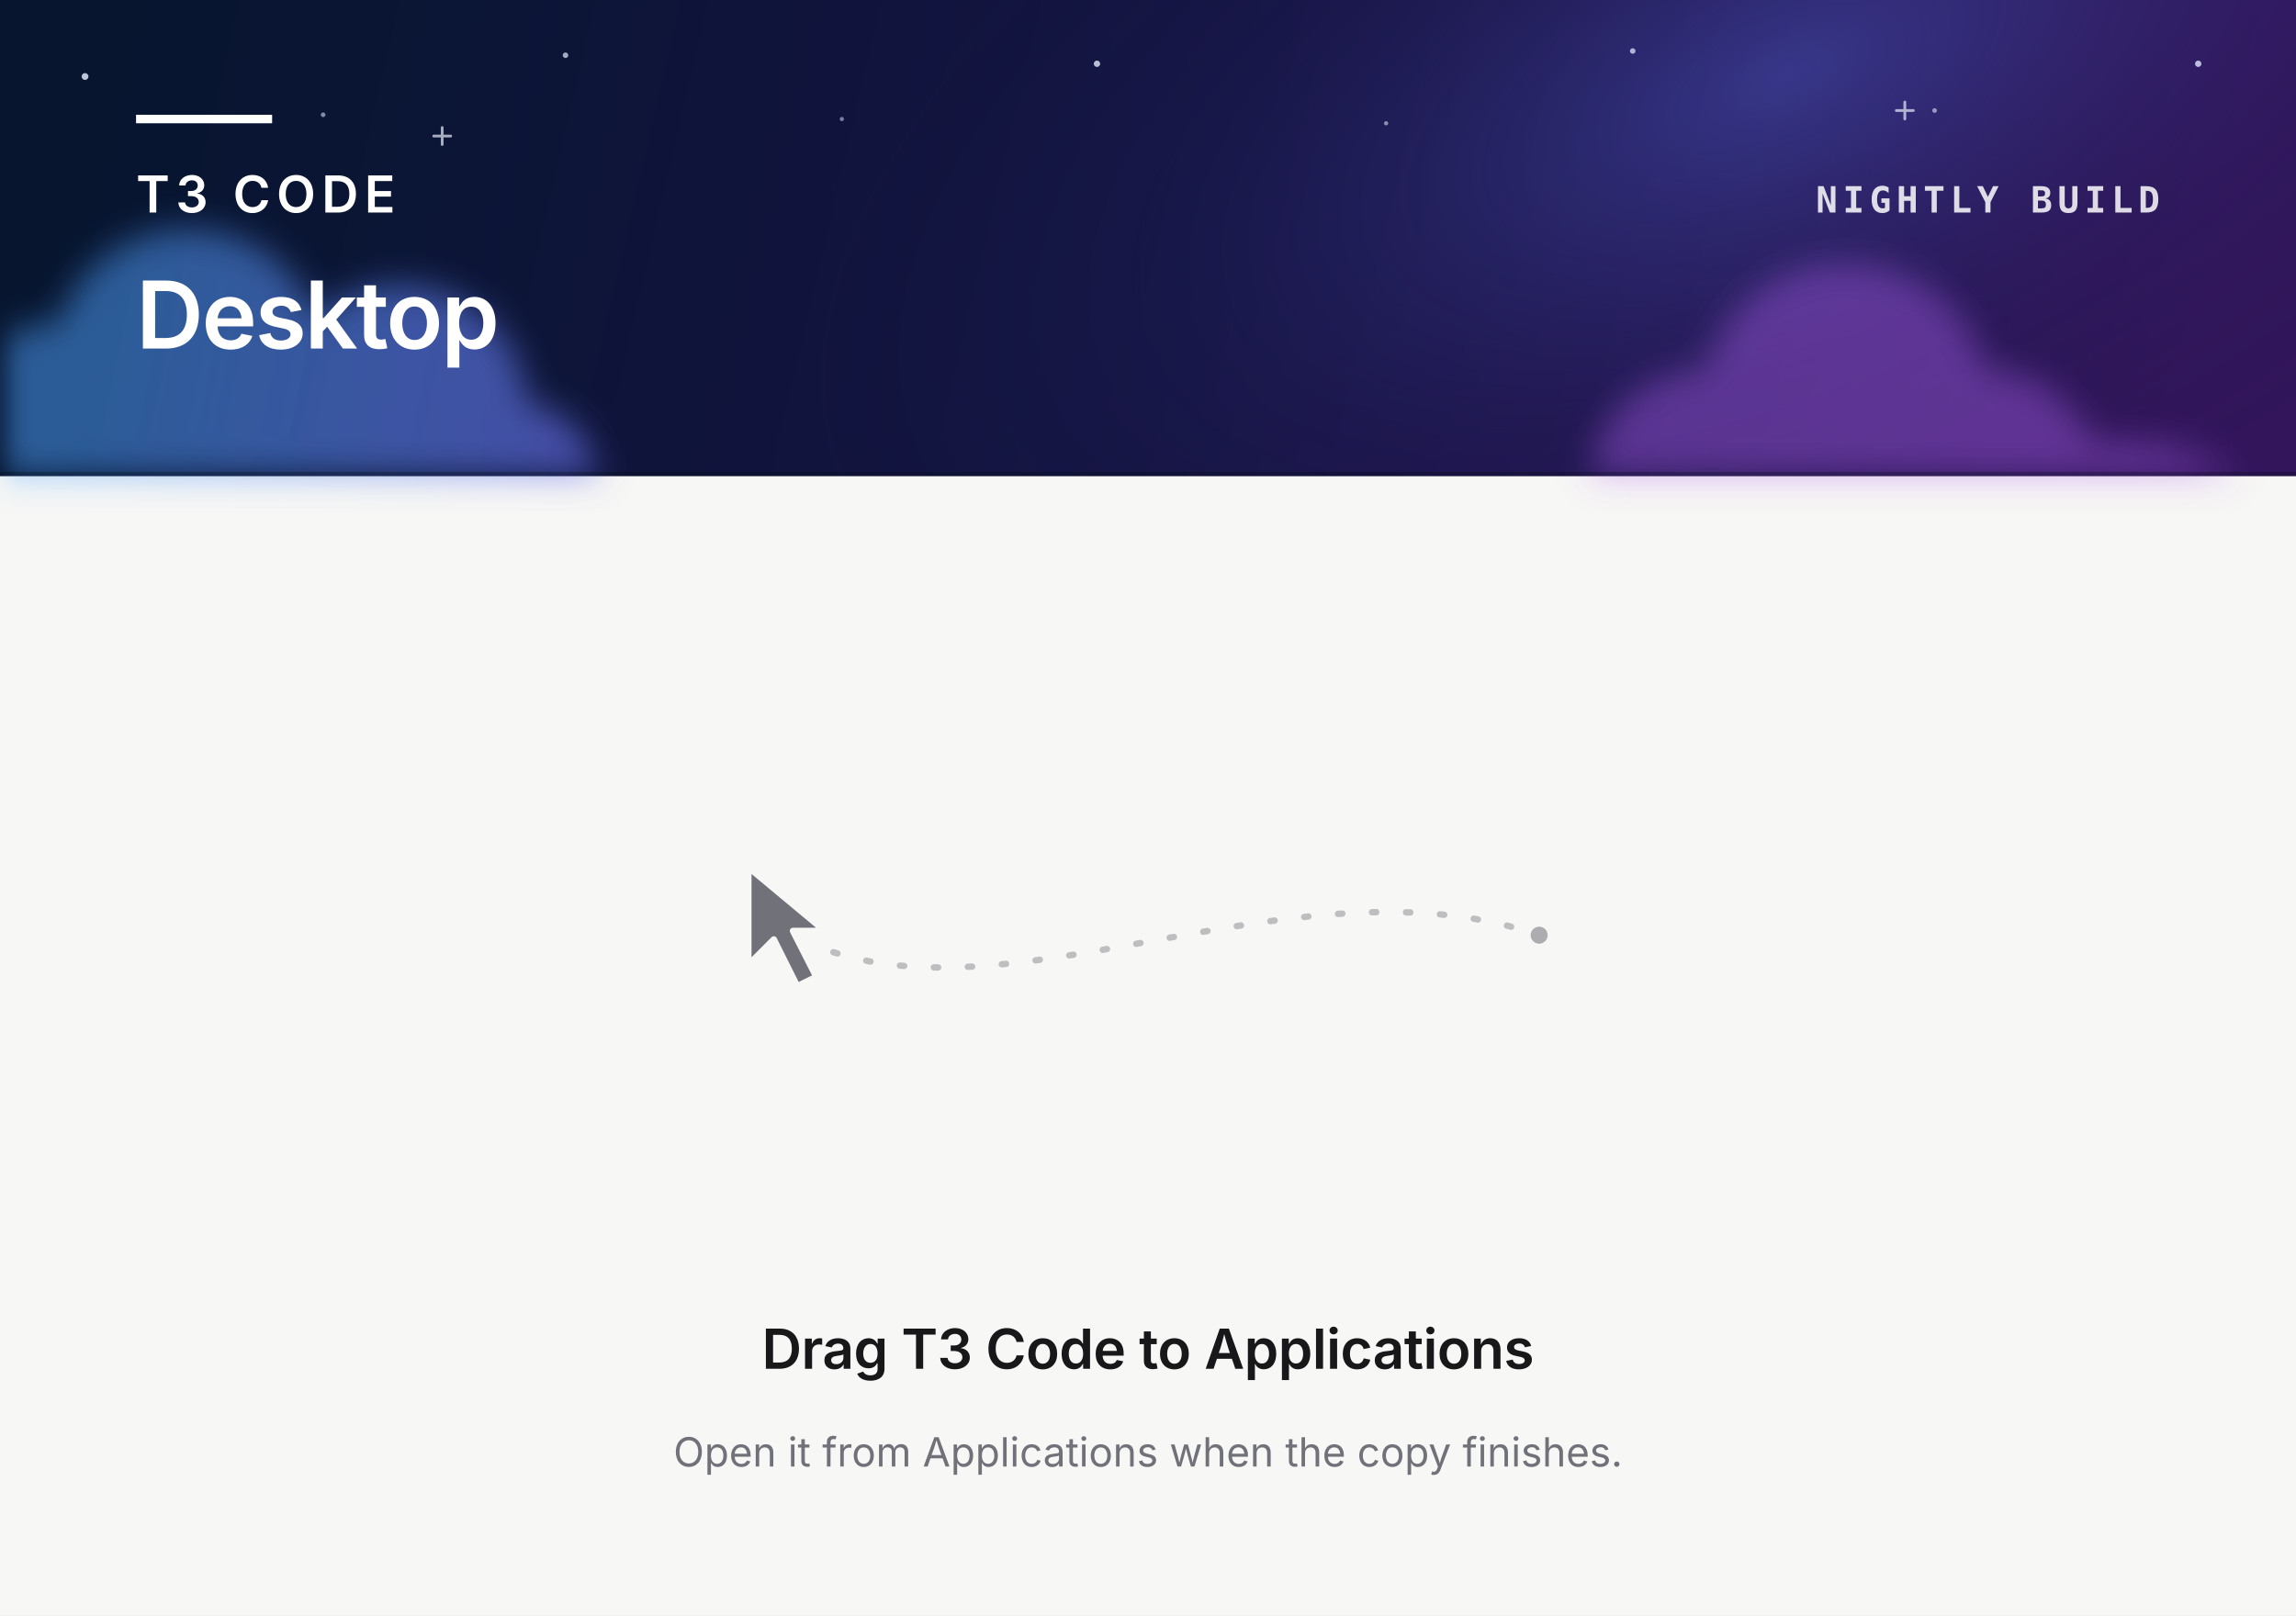
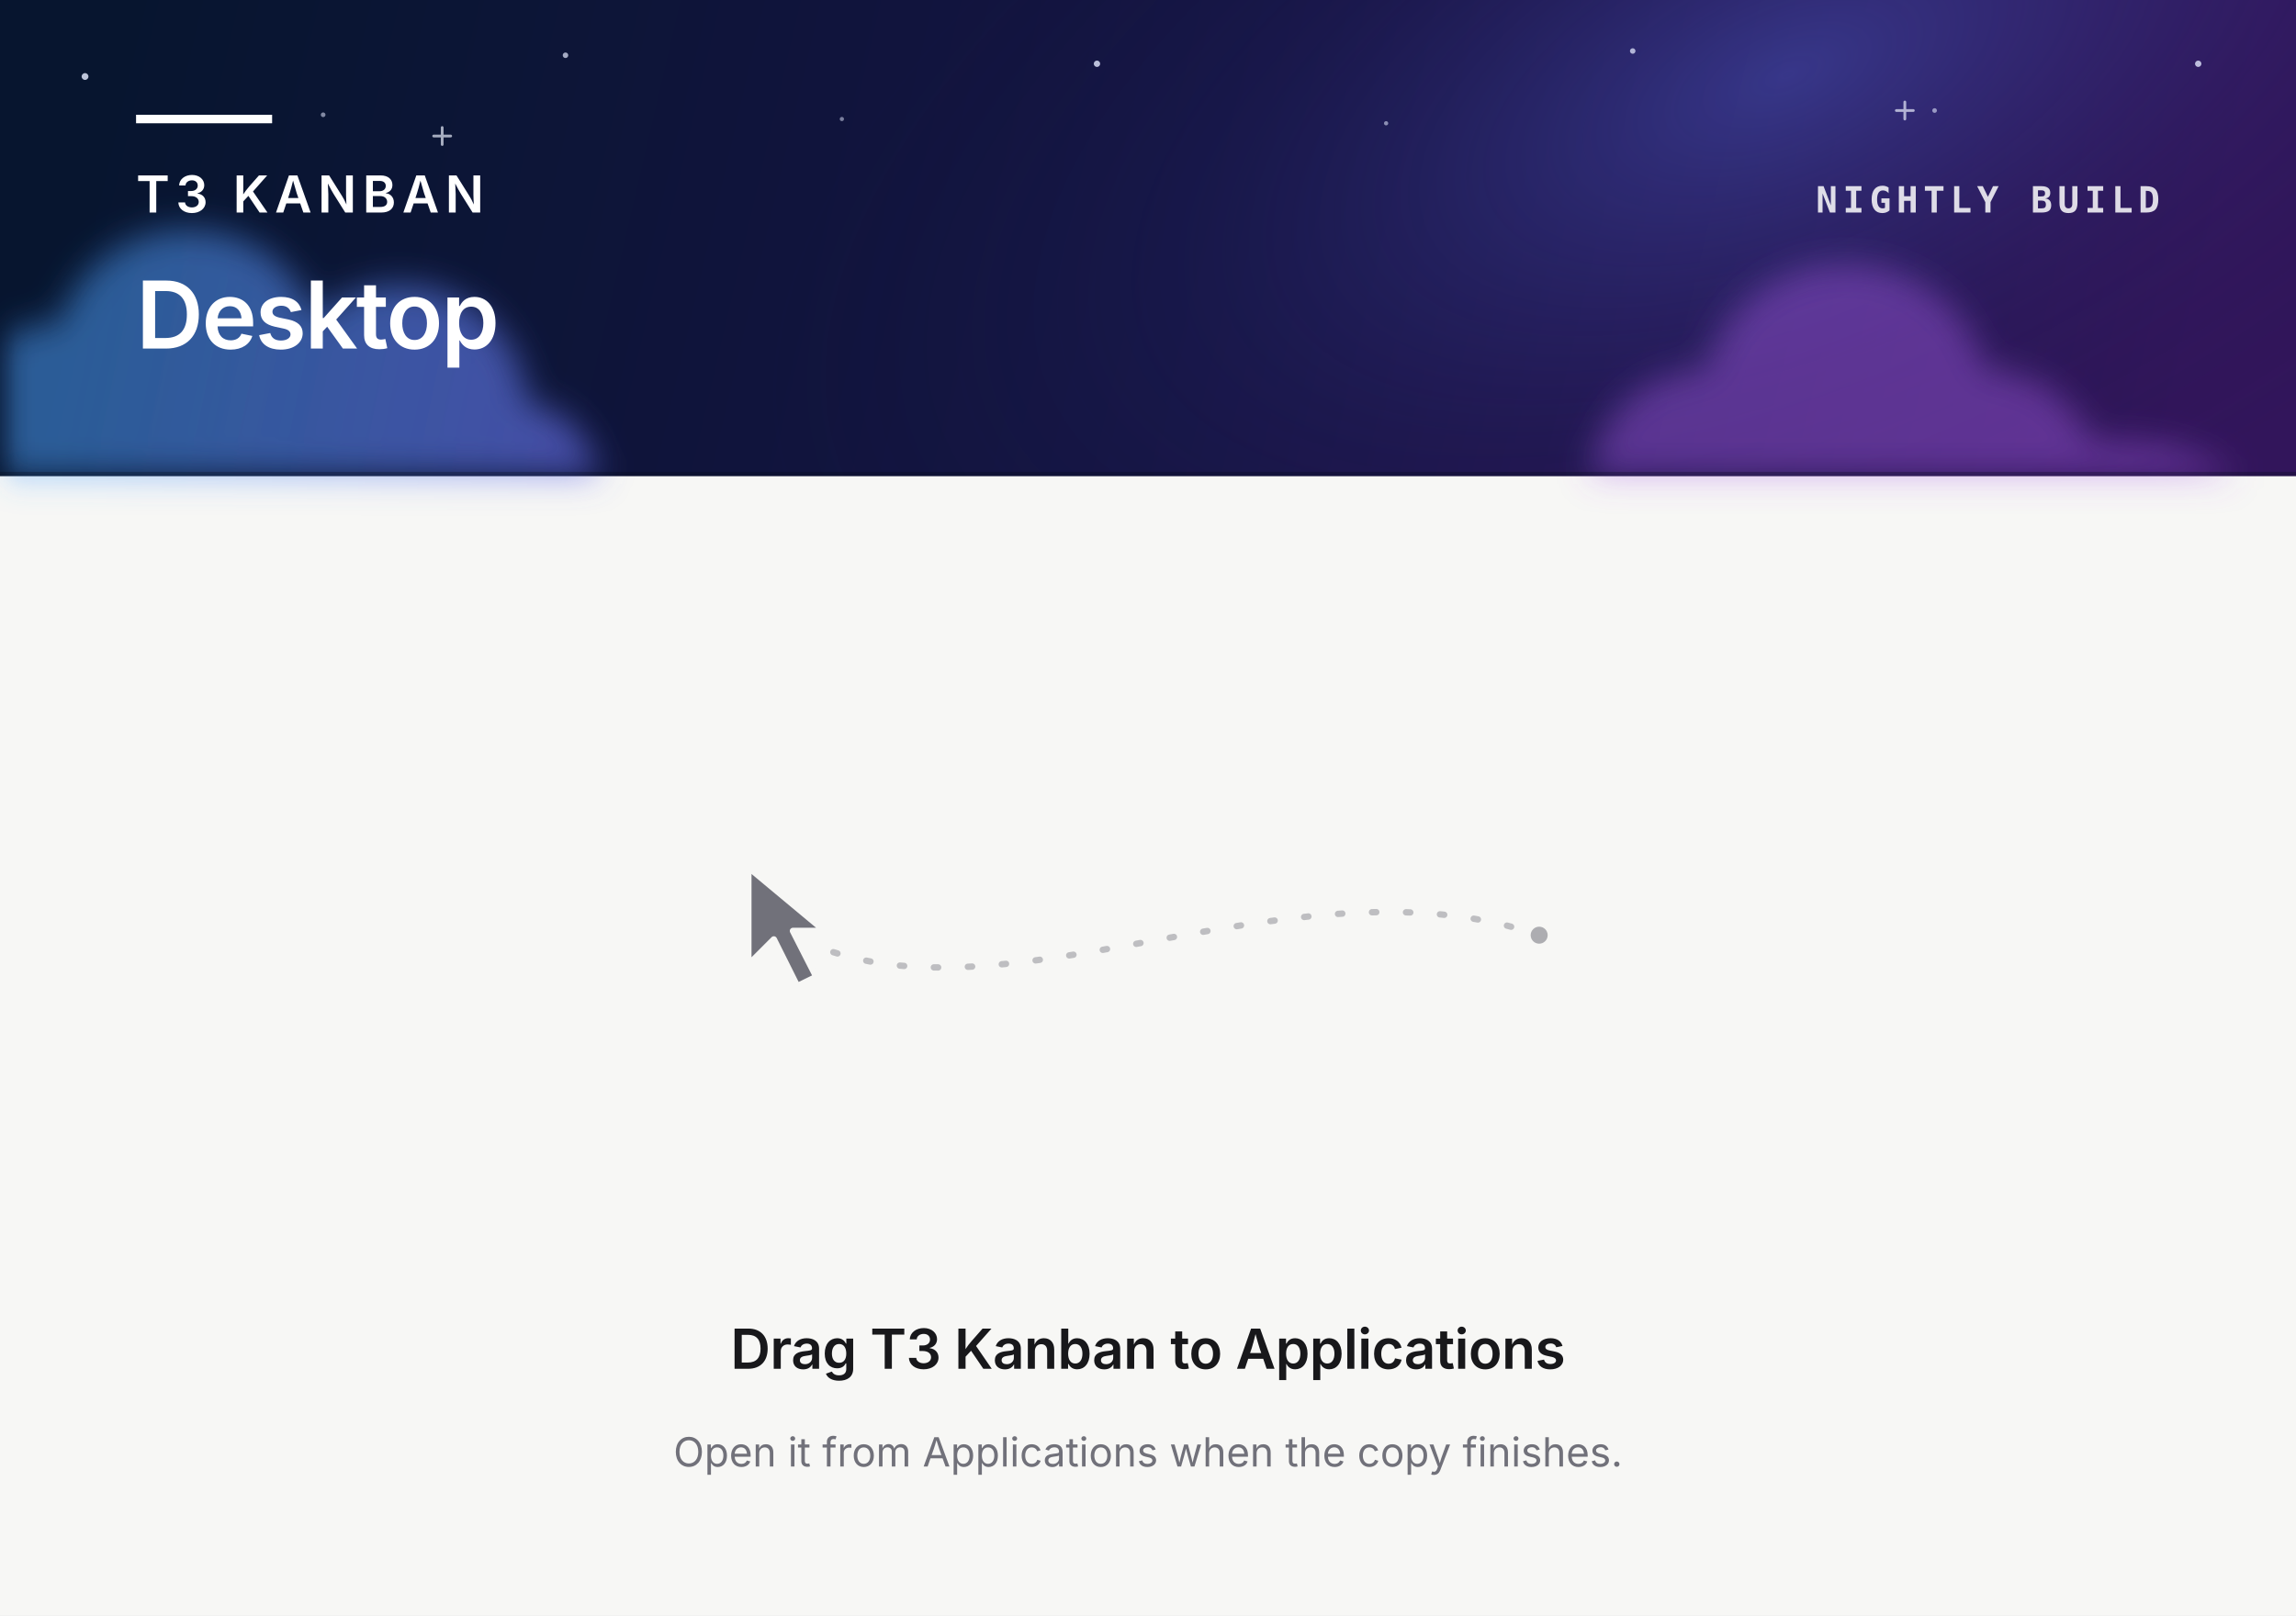
<svg xmlns="http://www.w3.org/2000/svg" width="1080" height="760" viewBox="0 0 540 380" fill="none">
  <defs>
    <linearGradient id="night-sky" x1="28" y1="0" x2="510" y2="112" gradientUnits="userSpaceOnUse">
      <stop stop-color="#07152F" />
      <stop offset="0.52" stop-color="#151443" />
      <stop offset="1" stop-color="#32155B" />
    </linearGradient>
    <radialGradient id="night-glow" cx="0" cy="0" r="1" gradientUnits="userSpaceOnUse" gradientTransform="translate(420 18) rotate(157) scale(260 126)">
      <stop stop-color="#5165D8" stop-opacity="0.42" />
      <stop offset="0.55" stop-color="#283075" stop-opacity="0.15" />
      <stop offset="1" stop-color="#111635" stop-opacity="0" />
    </radialGradient>
    <linearGradient id="night-cloud" x1="18" y1="62" x2="260" y2="112" gradientUnits="userSpaceOnUse">
      <stop stop-color="#4EA4FF" stop-opacity="0.5" />
      <stop offset="0.52" stop-color="#696FEA" stop-opacity="0.62" />
      <stop offset="1" stop-color="#A85BEA" stop-opacity="0.5" />
    </linearGradient>
    <filter id="night-soft" x="-24" y="35" width="588" height="101" filterUnits="userSpaceOnUse">
      <feGaussianBlur stdDeviation="4" />
    </filter>
  </defs>
  <rect width="540" height="380" fill="#F7F7F5" />
  <rect width="540" height="112" fill="url(#night-sky)" />
  <rect width="540" height="112" fill="url(#night-glow)" />
  <g fill="#E4EAFF">
    <circle cx="20" cy="18" r="0.8" opacity="0.82" />
    <circle cx="76" cy="27" r="0.55" opacity="0.55" />
    <circle cx="133" cy="13" r="0.65" opacity="0.7" />
    <circle cx="198" cy="28" r="0.5" opacity="0.5" />
    <circle cx="258" cy="15" r="0.75" opacity="0.8" />
    <circle cx="326" cy="29" r="0.5" opacity="0.55" />
    <circle cx="384" cy="12" r="0.65" opacity="0.72" />
    <circle cx="455" cy="26" r="0.55" opacity="0.58" />
    <circle cx="517" cy="15" r="0.75" opacity="0.78" />
  </g>
  <g stroke="#EEF2FF" stroke-linecap="round" stroke-width="0.65" opacity="0.68">
    <path d="M104 30V34M102 32H106" />
    <path d="M448 24V28M446 26H450" />
  </g>
  <g filter="url(#night-soft)">
    <path d="M-12 112V101C-12 87 0 76 14 76C18 63 30 54 44 54C58 54 70 62 74 75C79 70 86 67 94 67C110 67 123 79 124 95C132 96 138 101 141 112H-12Z" fill="url(#night-cloud)" />
    <path d="M374 112C375 98 387 87 401 87C405 72 418 62 434 62C450 62 463 72 467 87C478 87 488 94 492 104C506 103 518 106 526 112H374Z" fill="url(#night-cloud)" opacity="0.82" />
  </g>
  <path d="M0 111.5H540" stroke="#050A19" stroke-opacity="0.3" />
  <path d="M32 28H64" stroke="#FFFFFF" stroke-width="2" />
  <g font-family="-apple-system, BlinkMacSystemFont, sans-serif" fill="#FFFFFF">
-     <text x="32" y="50" font-size="12" font-weight="600" letter-spacing="1.4">T3 CODE</text>
+     <text x="32" y="50" font-size="12" font-weight="600" letter-spacing="1.4">T3 KANBAN</text>
    <text x="32" y="82" font-size="22" font-weight="600" letter-spacing="-0.45">Desktop</text>
    <text x="508" y="50" text-anchor="end" font-family="ui-monospace, SFMono-Regular, Menlo, monospace" font-size="8.5" font-weight="600" letter-spacing="1.2" opacity="0.84">NIGHTLY BUILD</text>
  </g>
  <path d="M196 224C242 239 307 201 362 220" stroke="#71717A" stroke-width="1.5" stroke-linecap="round" stroke-dasharray="1 7" opacity="0.42" />
  <circle cx="362" cy="220" r="2" fill="#71717A" opacity="0.55" />
  <path d="M176 204V227L182 221L187.5 232L192 229.8L186.5 219H194L176 204Z" fill="#71717A" stroke="#F7F7F5" stroke-width="1.5" stroke-linejoin="round" />
  <g font-family="-apple-system, BlinkMacSystemFont, sans-serif" text-anchor="middle">
-     <text x="270" y="322" font-size="13" font-weight="600" letter-spacing="-0.1" fill="#18181B">Drag T3 Code to Applications</text>
+     <text x="270" y="322" font-size="13" font-weight="600" letter-spacing="-0.1" fill="#18181B">Drag T3 Kanban to Applications</text>
    <text x="270" y="345" font-size="9.5" fill="#71717A">Open it from Applications when the copy finishes.</text>
  </g>
</svg>
